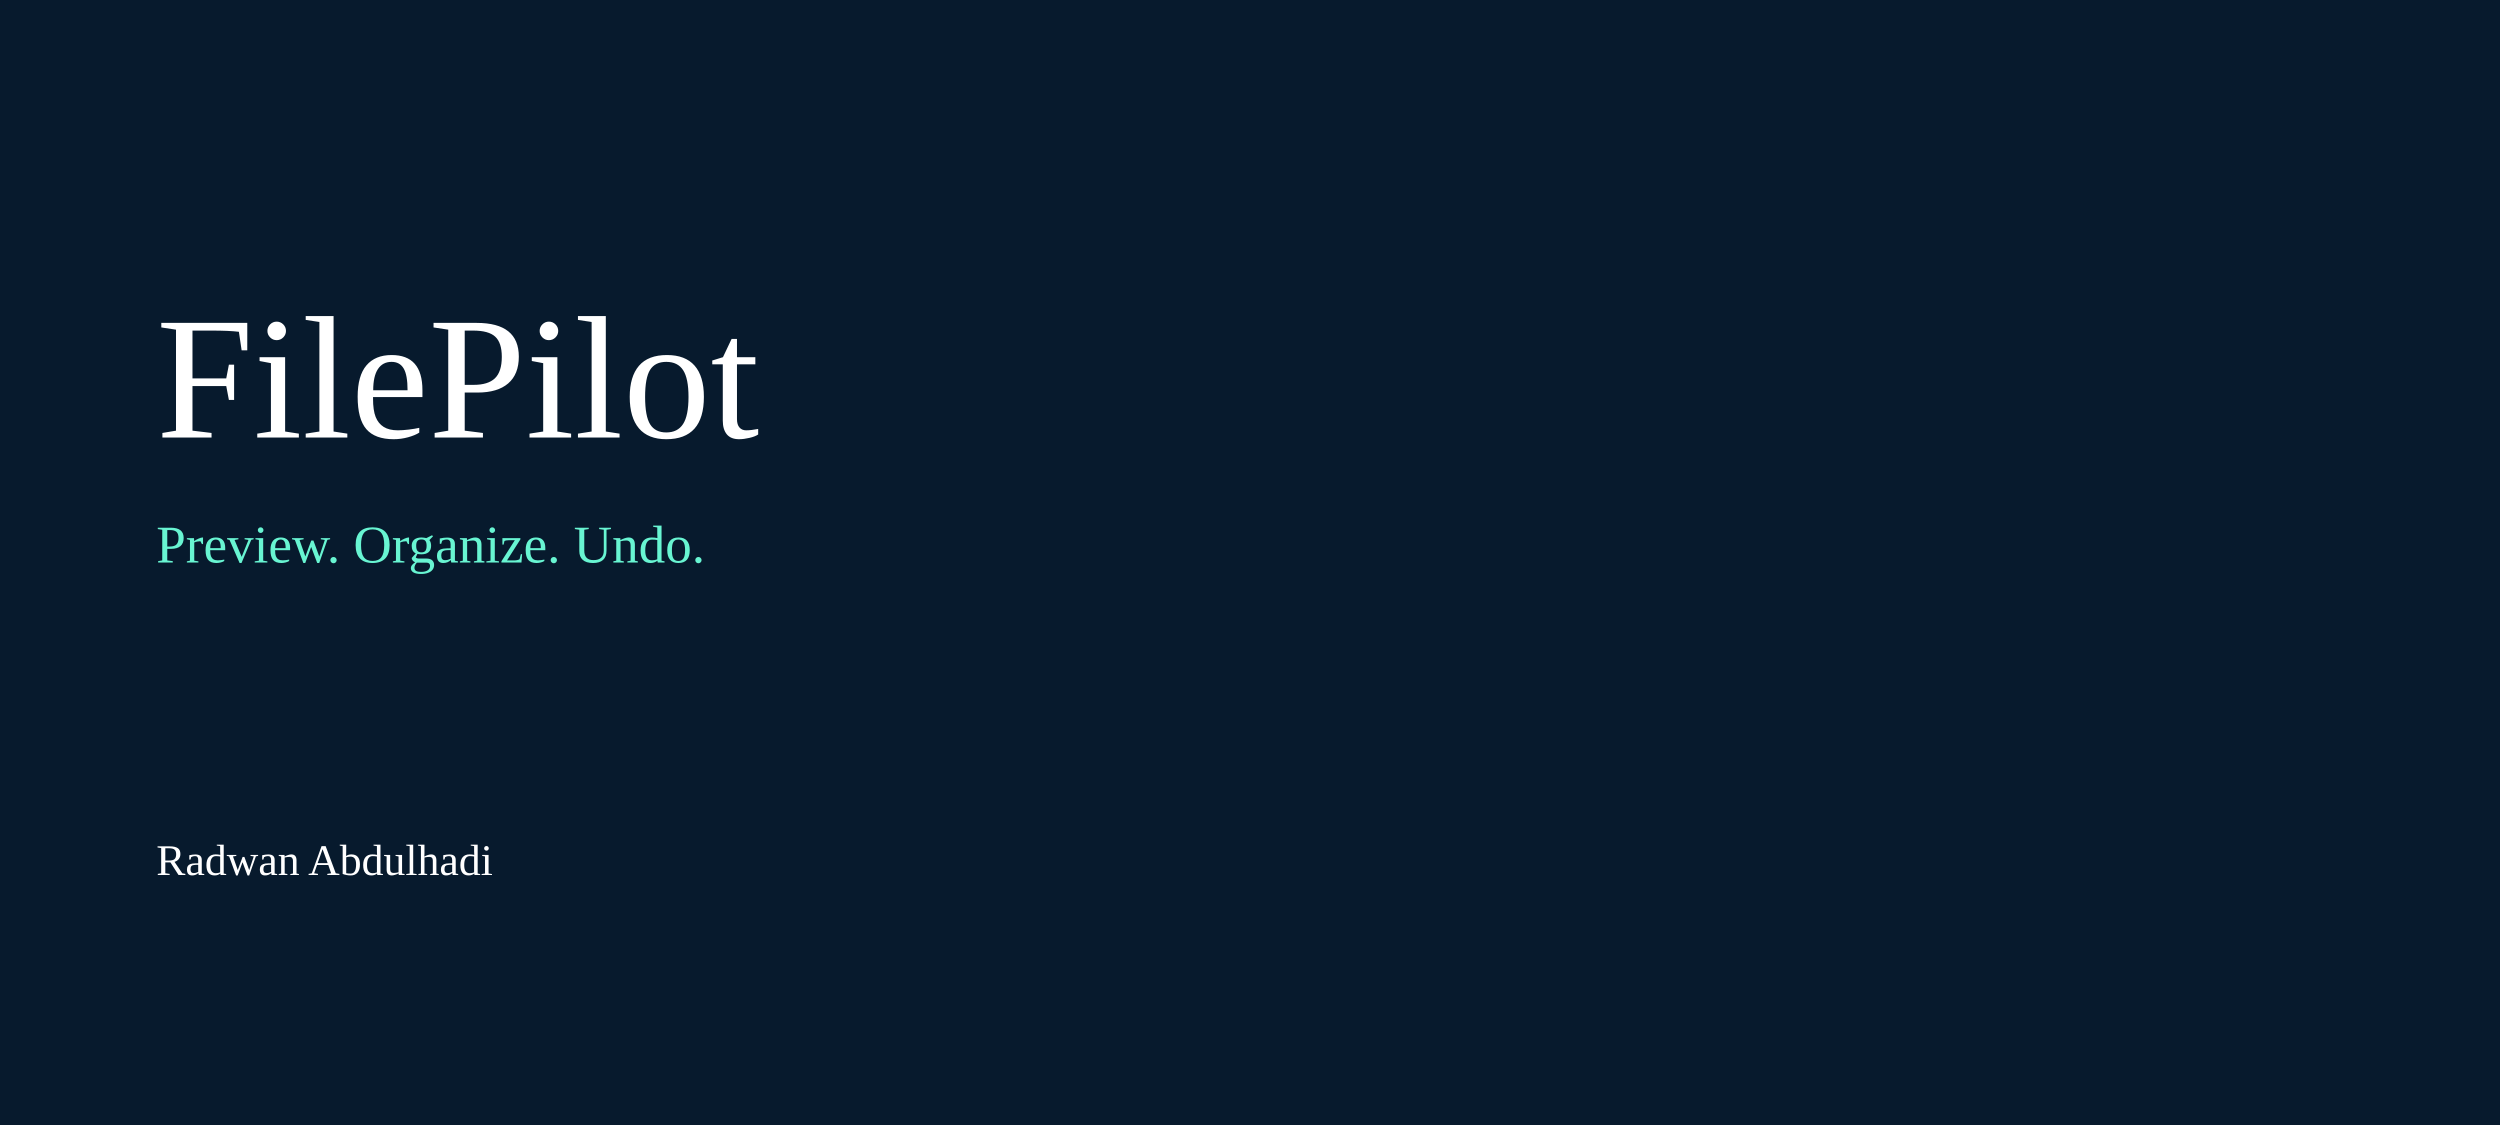
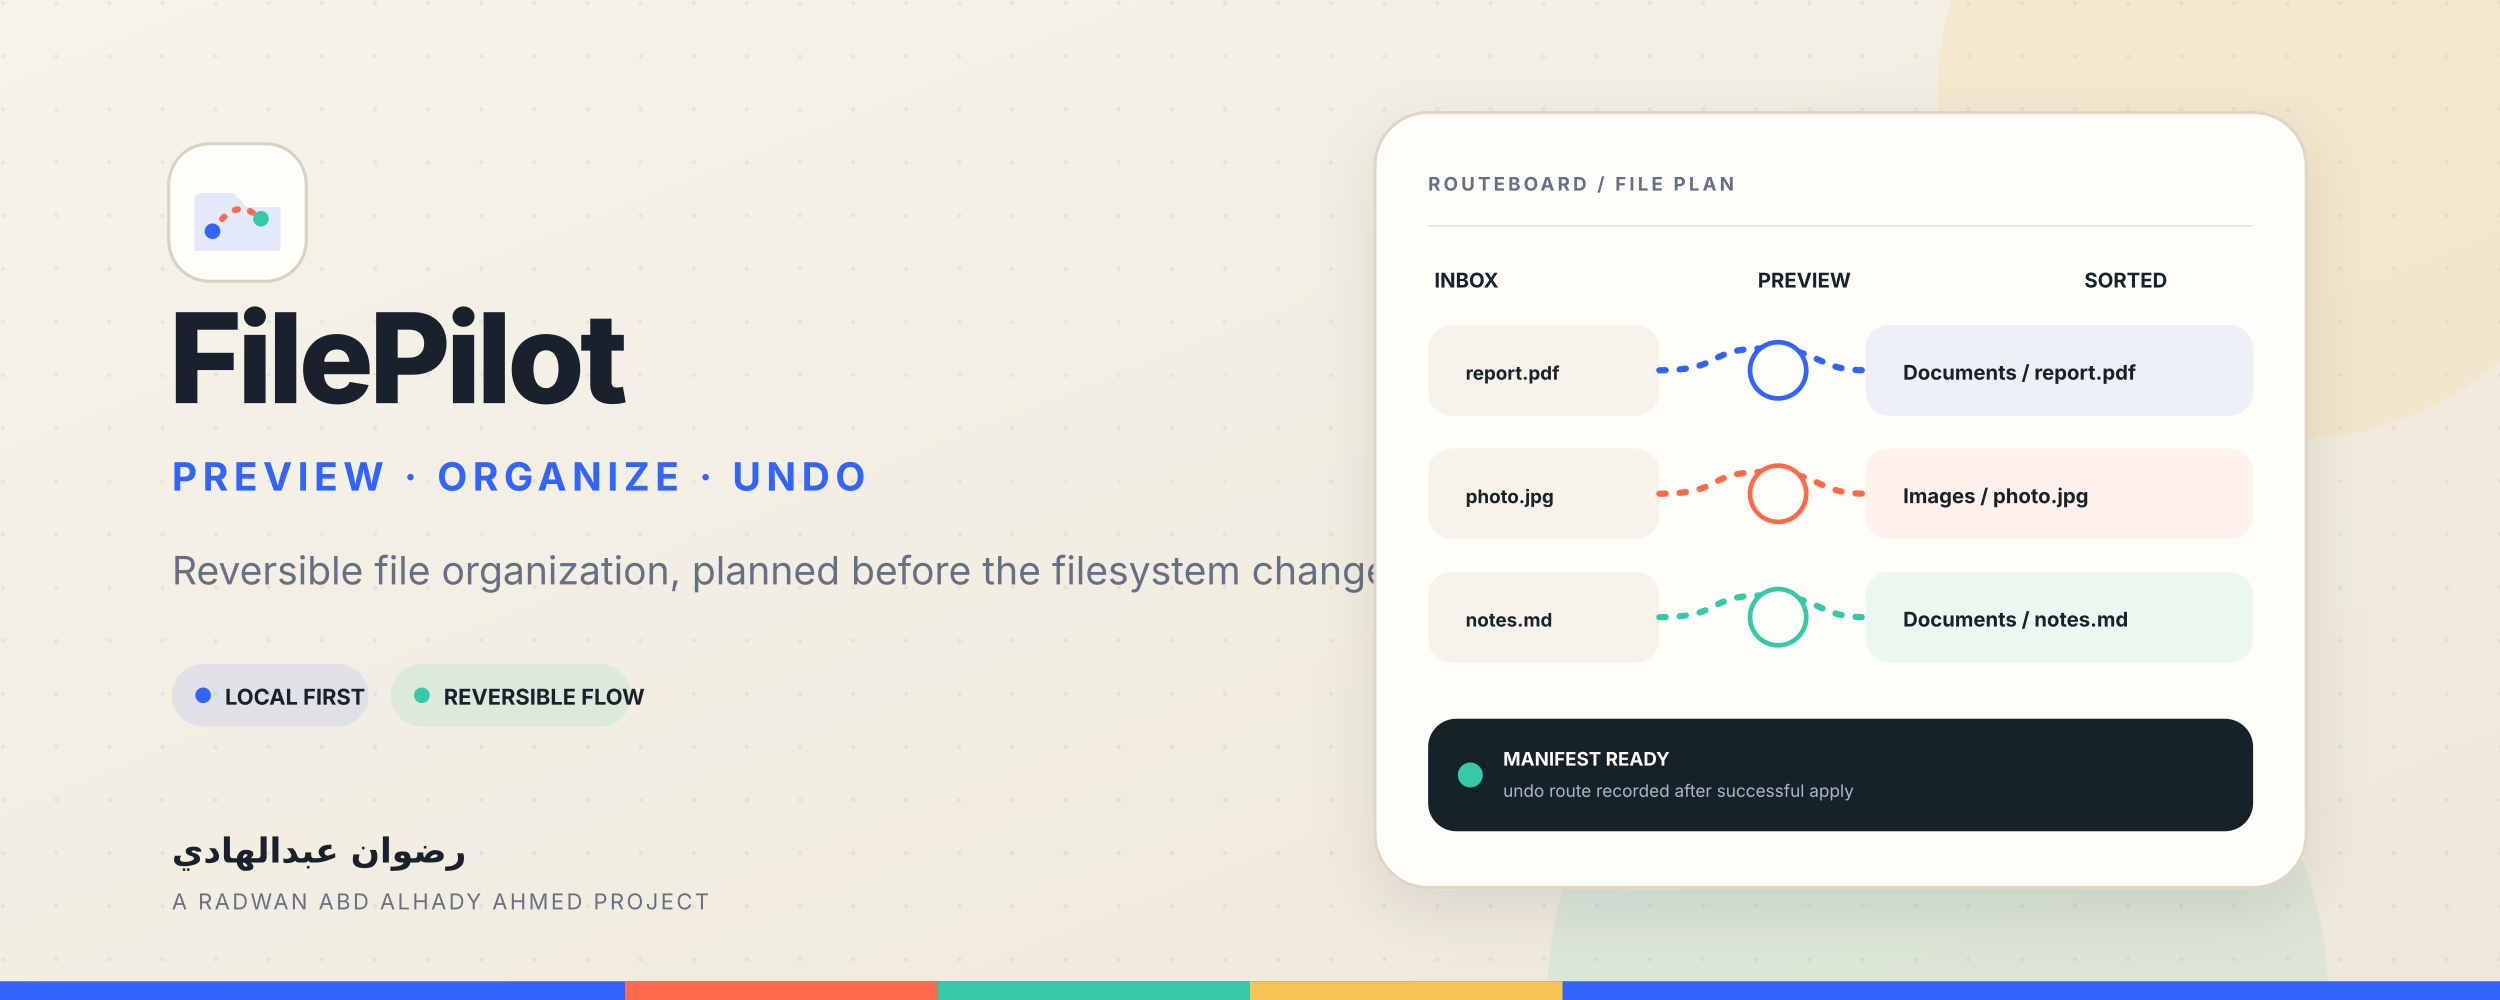
- <svg xmlns="http://www.w3.org/2000/svg" width="1600" height="720">
-   <rect width="1600" height="720" fill="#071A2D" />
-   <text x="100" y="280" fill="white" font-size="112">FilePilot</text>
-   <text x="100" y="360" fill="#68F5D2" font-size="34">Preview. Organize. Undo.</text>
-   <text x="100" y="560" fill="white" font-size="28">Radwan Abdulhadi</text>
+ <svg xmlns="http://www.w3.org/2000/svg" width="1600" height="640" viewBox="0 0 1600 640" role="img" aria-labelledby="title desc">
+   <defs>
+     <linearGradient id="paper" x1="0" y1="0" x2="1" y2="1">
+       <stop offset="0" stop-color="#F7F3EA" />
+       <stop offset="1" stop-color="#EEE8DA" />
+     </linearGradient>
+     <filter id="shadow" x="-30%" y="-30%" width="160%" height="160%">
+       <feDropShadow dx="0" dy="14" stdDeviation="20" flood-color="#18212C" flood-opacity=".10" />
+     </filter>
+     <pattern id="dots" width="34" height="34" patternUnits="userSpaceOnUse">
+       <circle cx="2" cy="2" r="1.4" fill="#18212C" opacity=".06" />
+     </pattern>
+   </defs>
+   <rect width="1600" height="640" fill="url(#paper)" />
+   <rect width="1600" height="640" fill="url(#dots)" />
+   <circle cx="1460" cy="62" r="220" fill="#F6C453" opacity=".14" />
+   <circle cx="1240" cy="640" r="250" fill="#36C9A7" opacity=".10" />
+   <g font-family="Inter,Segoe UI,Arial,sans-serif">
+     <g transform="translate(108 92)">
+       <rect width="88" height="88" rx="26" fill="#FFFDF8" stroke="#D8D2C5" stroke-width="2" />
+       <path d="M21 33h20l8 9h21v25H18V36a3 3 0 0 1 3-3z" fill="#3264FF" opacity=".13" stroke="#3264FF" stroke-width="3" />
+       <path d="M28 56c10-15 19-19 31-8" fill="none" stroke="#FF6B4A" stroke-width="4" stroke-linecap="round" stroke-dasharray="2 8" />
+       <circle cx="28" cy="56" r="5" fill="#3264FF" />
+       <circle cx="59" cy="48" r="5" fill="#36C9A7" />
+     </g>
+     <text x="108" y="258" fill="#18212C" font-size="80" font-weight="760" letter-spacing="-3">FilePilot</text>
+     <text x="110" y="314" fill="#3264FF" font-size="25" font-weight="700" letter-spacing="3.5">PREVIEW · ORGANIZE · UNDO</text>
+     <text x="110" y="374" fill="#667085" font-size="25">Reversible file organization, planned before the filesystem changes.</text>
+     <g transform="translate(110 425)">
+       <rect width="126" height="40" rx="20" fill="#3264FF" opacity=".10" />
+       <circle cx="20" cy="20" r="5" fill="#3264FF" />
+       <text x="34" y="26" fill="#18212C" font-size="14" font-weight="700">LOCAL FIRST</text>
+       <rect x="140" width="154" height="40" rx="20" fill="#36C9A7" opacity=".12" />
+       <circle cx="160" cy="20" r="5" fill="#36C9A7" />
+       <text x="174" y="26" fill="#18212C" font-size="14" font-weight="700">REVERSIBLE FLOW</text>
+     </g>
+     <text x="110" y="552" fill="#18212C" font-size="22" font-weight="700">رضوان عبدالهادي</text>
+     <text x="110" y="582" fill="#667085" font-size="14" letter-spacing="1.6">A RADWAN ABD ALHADY AHMED PROJECT</text>
+   </g>
+   <g transform="translate(880 72)" filter="url(#shadow)" font-family="Inter,Segoe UI,Arial,sans-serif">
+     <rect width="596" height="496" rx="34" fill="#FFFDF8" stroke="#DDD6C7" stroke-width="2" />
+     <text x="34" y="50" fill="#667085" font-size="12" font-weight="700" letter-spacing="2">ROUTEBOARD / FILE PLAN</text>
+     <rect x="34" y="72" width="528" height="1" fill="#E7E0D3" />
+     <text x="38" y="112" fill="#18212C" font-size="13" font-weight="700">INBOX</text>
+     <text x="245" y="112" fill="#18212C" font-size="13" font-weight="700">PREVIEW</text>
+     <text x="454" y="112" fill="#18212C" font-size="13" font-weight="700">SORTED</text>
+     <rect x="34" y="136" width="148" height="58" rx="15" fill="#F7F3EA" />
+     <text x="58" y="171" fill="#18212C" font-size="12" font-weight="650">report.pdf</text>
+     <rect x="34" y="215" width="148" height="58" rx="15" fill="#F7F3EA" />
+     <text x="58" y="250" fill="#18212C" font-size="12" font-weight="650">photo.jpg</text>
+     <rect x="34" y="294" width="148" height="58" rx="15" fill="#F7F3EA" />
+     <text x="58" y="329" fill="#18212C" font-size="12" font-weight="650">notes.md</text>
+     <path d="M182 165 C224 165 211 151 249 151 S281 165 314 165" fill="none" stroke="#3264FF" stroke-width="4" stroke-linecap="round" stroke-dasharray="4 9" />
+     <path d="M182 244 C224 244 211 230 249 230 S281 244 314 244" fill="none" stroke="#FF6B4A" stroke-width="4" stroke-linecap="round" stroke-dasharray="4 9" />
+     <path d="M182 323 C224 323 211 309 249 309 S281 323 314 323" fill="none" stroke="#36C9A7" stroke-width="4" stroke-linecap="round" stroke-dasharray="4 9" />
+     <circle cx="258" cy="165" r="18" fill="#FFFDF8" stroke="#3264FF" stroke-width="3" />
+     <circle cx="258" cy="244" r="18" fill="#FFFDF8" stroke="#FF6B4A" stroke-width="3" />
+     <circle cx="258" cy="323" r="18" fill="#FFFDF8" stroke="#36C9A7" stroke-width="3" />
+     <rect x="314" y="136" width="248" height="58" rx="15" fill="#3264FF" opacity=".09" />
+     <text x="338" y="171" fill="#18212C" font-size="13" font-weight="700">Documents / report.pdf</text>
+     <rect x="314" y="215" width="248" height="58" rx="15" fill="#FF6B4A" opacity=".08" />
+     <text x="338" y="250" fill="#18212C" font-size="13" font-weight="700">Images / photo.jpg</text>
+     <rect x="314" y="294" width="248" height="58" rx="15" fill="#36C9A7" opacity=".10" />
+     <text x="338" y="329" fill="#18212C" font-size="13" font-weight="700">Documents / notes.md</text>
+     <rect x="34" y="388" width="528" height="72" rx="18" fill="#18212C" />
+     <circle cx="61" cy="424" r="8" fill="#36C9A7" />
+     <text x="82" y="418" fill="#FFFDF8" font-size="12" font-weight="700">MANIFEST READY</text>
+     <text x="82" y="438" fill="#AEB7C1" font-size="11">undo route recorded after successful apply</text>
+   </g>
+   <rect x="0" y="628" width="1600" height="12" fill="#3264FF" />
+   <rect x="400" y="628" width="200" height="12" fill="#FF6B4A" />
+   <rect x="600" y="628" width="200" height="12" fill="#36C9A7" />
+   <rect x="800" y="628" width="200" height="12" fill="#F6C453" />
</svg>
